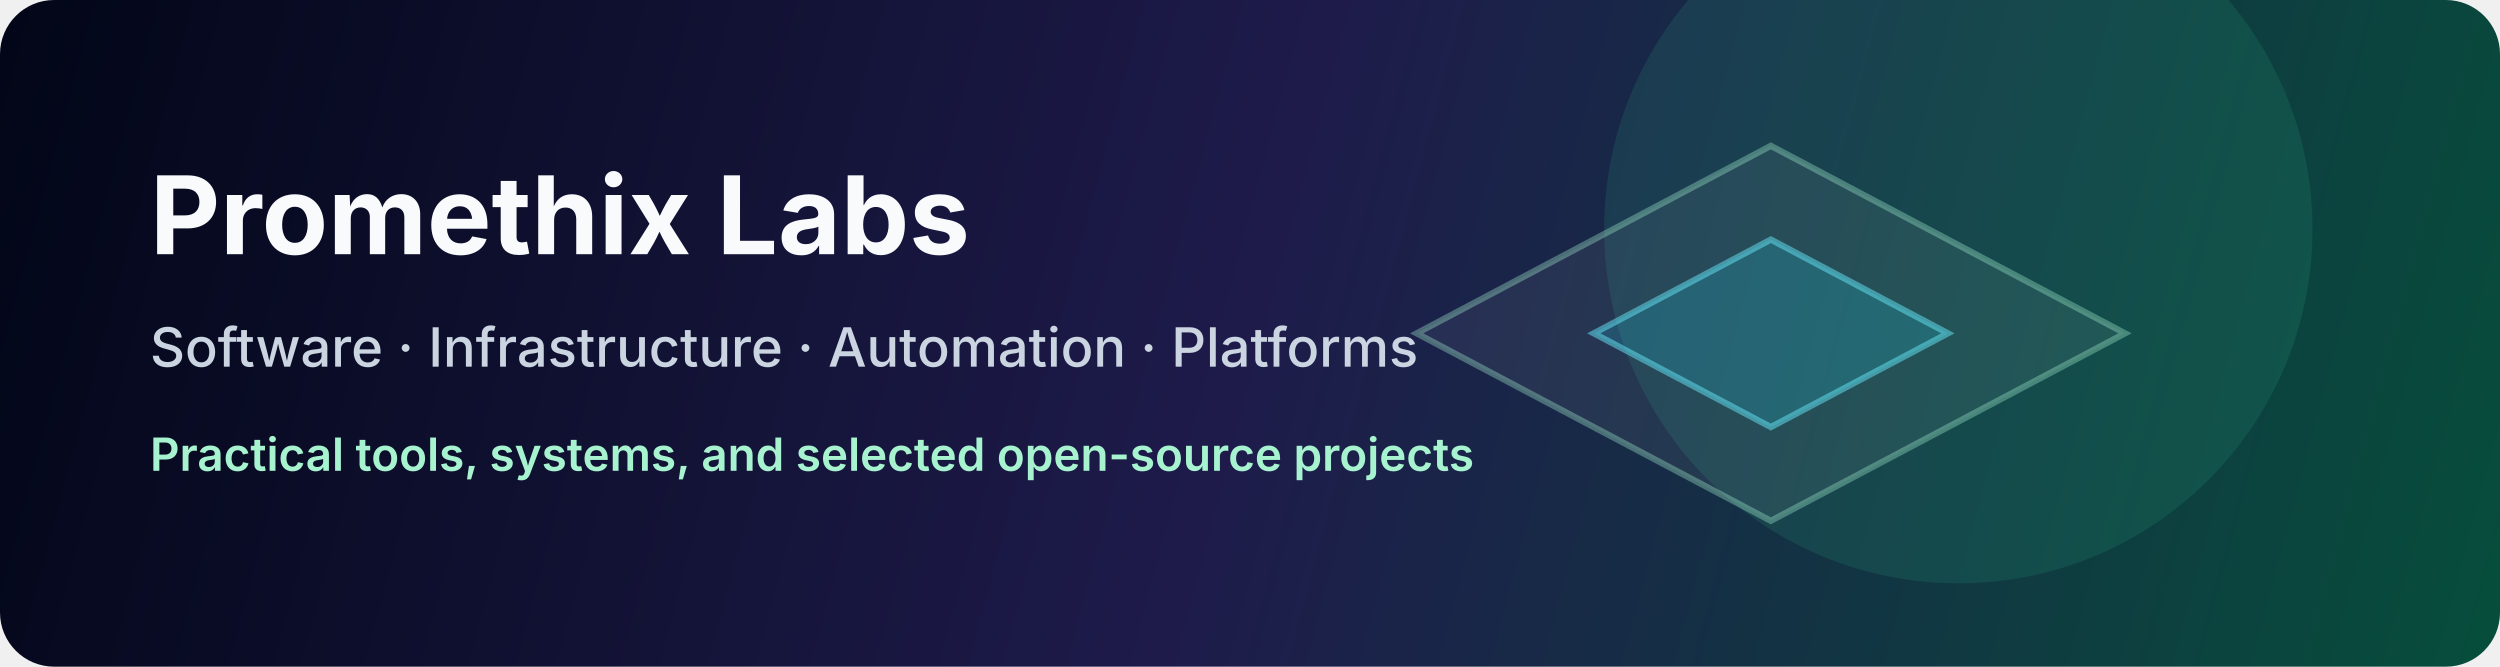
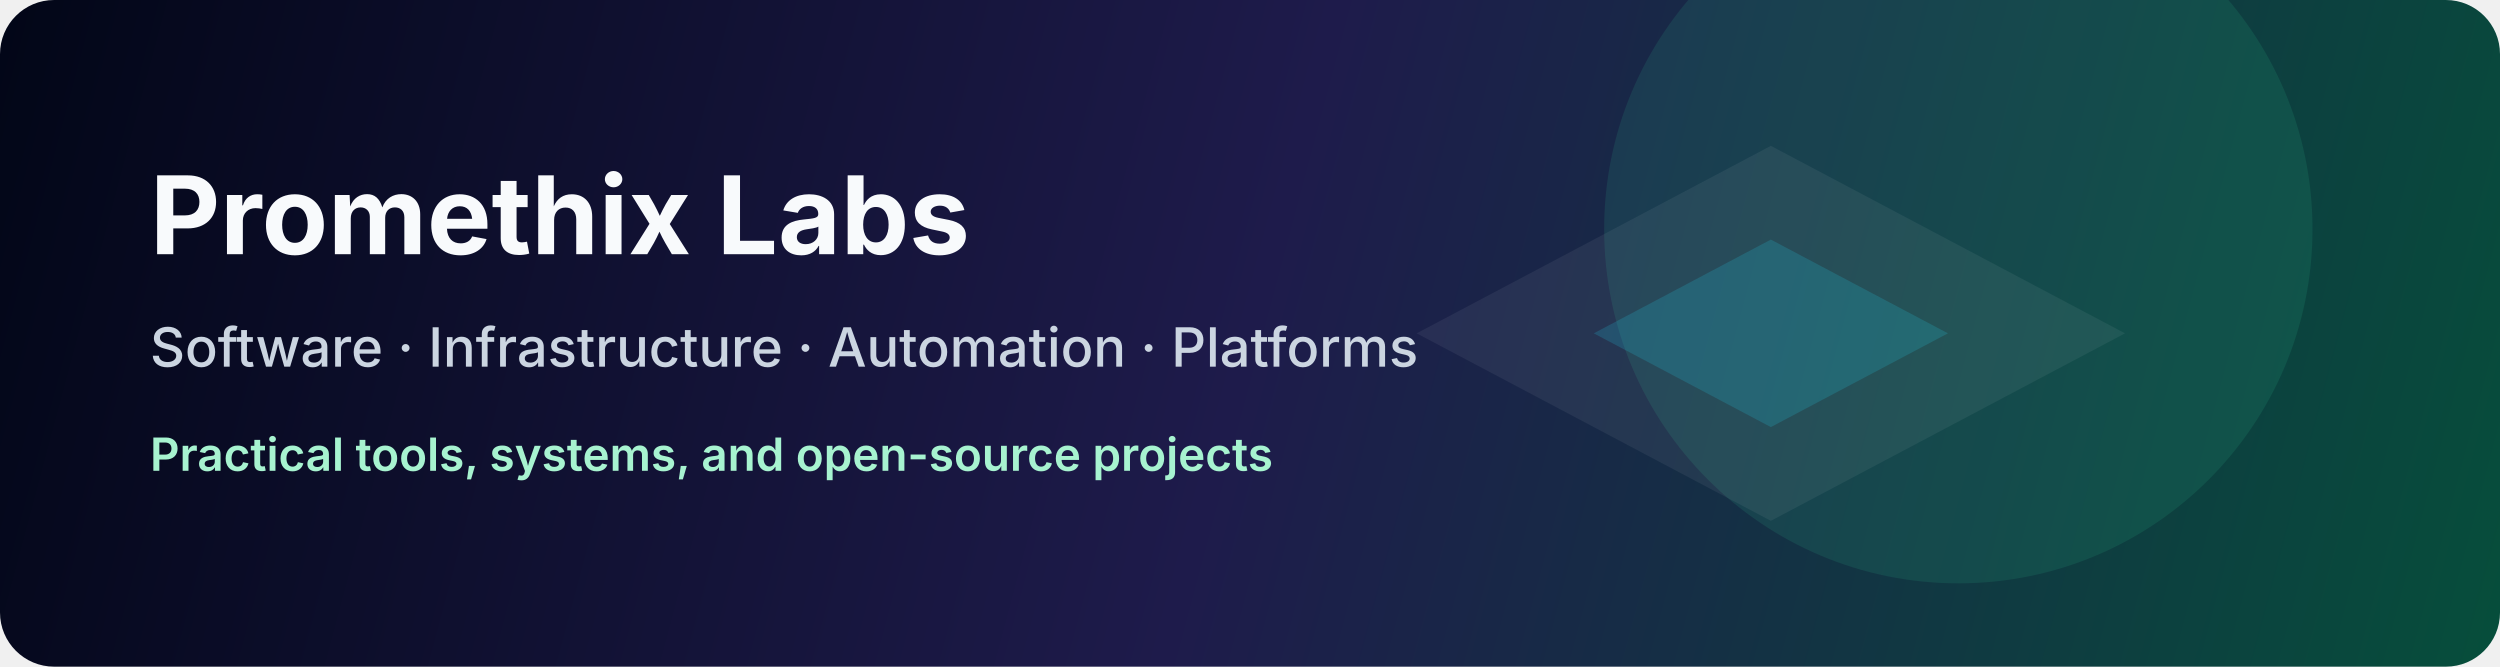
<svg xmlns="http://www.w3.org/2000/svg" width="1200" height="320" viewBox="0 0 1200 320" fill="none">
  <defs>
    <linearGradient id="bg" x1="0" y1="0" x2="1200" y2="320" gradientUnits="userSpaceOnUse">
      <stop stop-color="#020617" />
      <stop offset="0.5" stop-color="#1e1b4b" />
      <stop offset="1" stop-color="#064e3b" />
    </linearGradient>
  </defs>
  <rect width="1200" height="320" rx="26" fill="url(#bg)" />
  <circle cx="940" cy="110" r="170" fill="#34d399" fill-opacity="0.12" />
-   <path d="M850 70l170 90-170 90-170-90 170-90Z" fill="#ffffff" fill-opacity="0.06" stroke="#a7f3d0" stroke-opacity="0.35" stroke-width="3" />
-   <path d="M850 115l85 45-85 45-85-45 85-45Z" fill="#22d3ee" fill-opacity="0.18" stroke="#67e8f9" stroke-opacity="0.5" stroke-width="3" />
+   <path d="M850 70l170 90-170 90-170-90 170-90Z" fill="#ffffff" fill-opacity="0.06" />
+   <path d="M850 115l85 45-85 45-85-45 85-45Z" fill="#22d3ee" fill-opacity="0.18" />
  <text x="72" y="122" fill="#f8fafc" font-family="Segoe UI, Inter, Arial, sans-serif" font-size="52" font-weight="750">Promethix Labs</text>
  <text x="72" y="176" fill="#cbd5e1" font-family="Segoe UI, Inter, Arial, sans-serif" font-size="26" font-weight="500">Software · Infrastructure · Automation · Platforms</text>
-   <text x="72" y="226" fill="#a7f3d0" font-family="Segoe UI, Inter, Arial, sans-serif" font-size="22" font-weight="600">Practical tools, systems, and selected open-source projects</text>
+   <text x="72" y="226" fill="#a7f3d0" font-family="Segoe UI, Inter, Arial, sans-serif" font-size="22" font-weight="600">Practical tools, systems, and open-source projects</text>
</svg>
